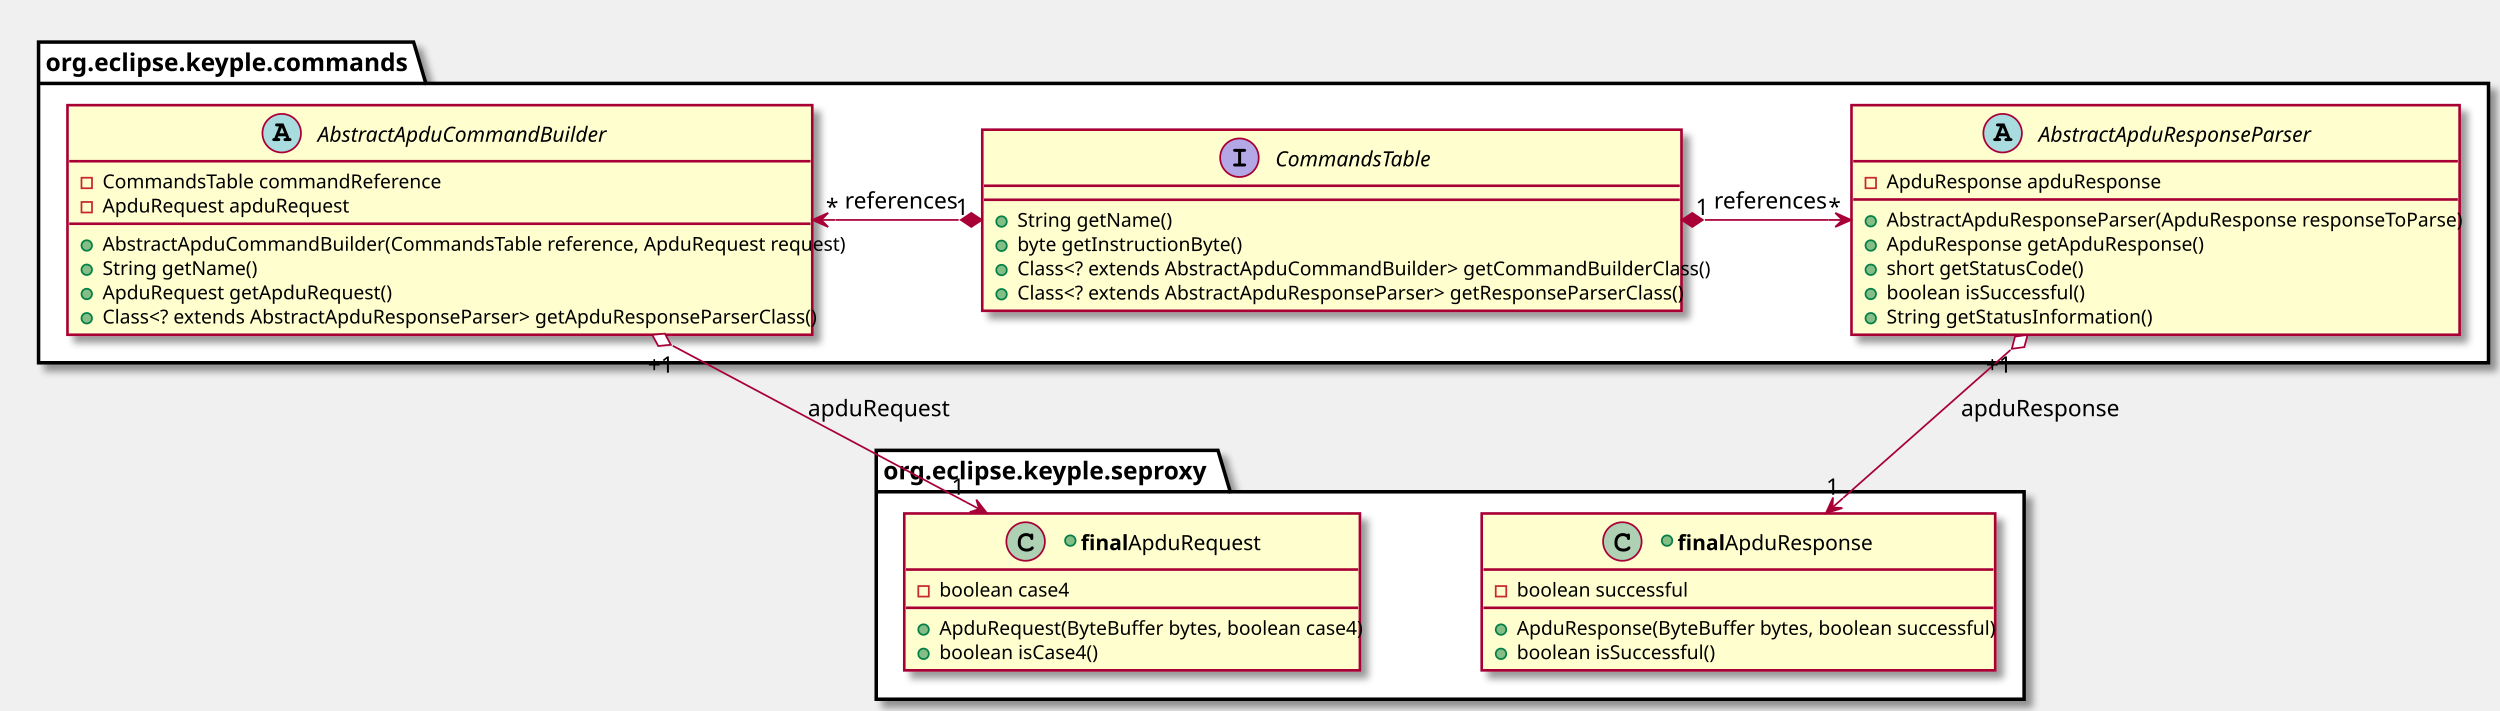
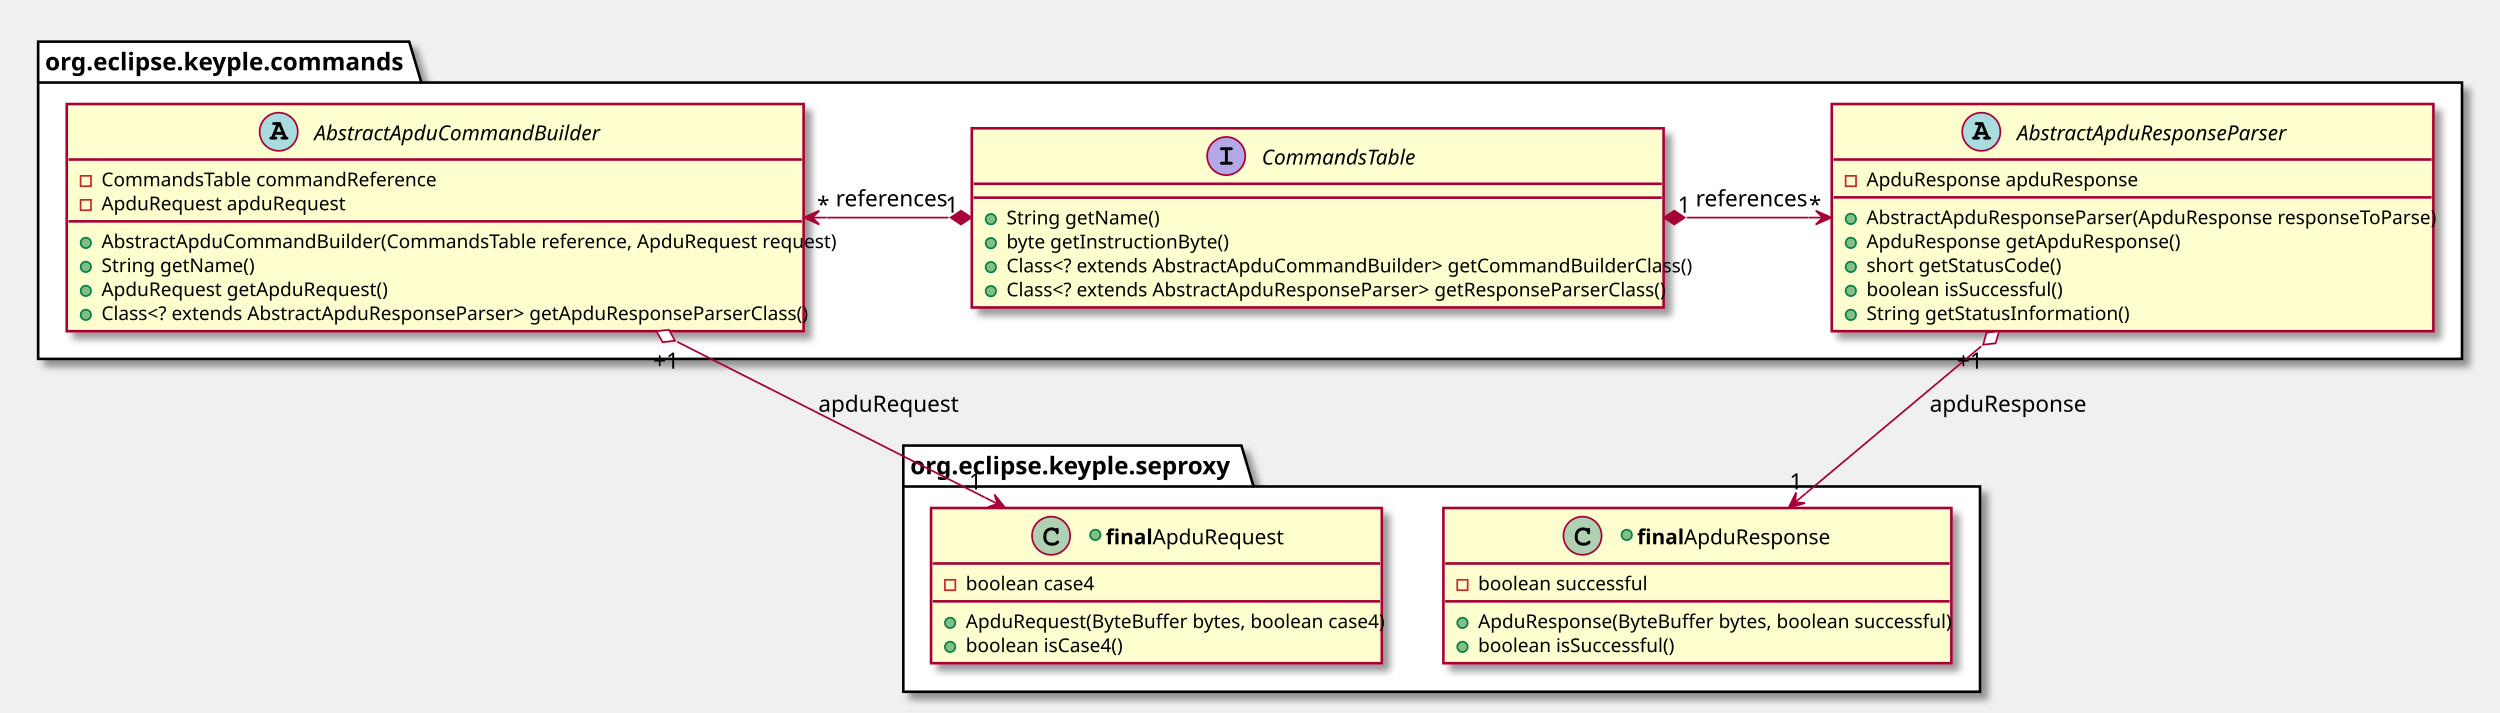
- <svg xmlns="http://www.w3.org/2000/svg" contentScriptType="application/ecmascript" contentStyleType="text/css" height="845.833px" preserveAspectRatio="none" style="width:2972px;height:845px;" version="1.1" viewBox="0 0 2972 845" width="2972.917px" zoomAndPan="magnify">
+ <svg xmlns="http://www.w3.org/2000/svg" contentScriptType="application/ecmascript" contentStyleType="text/css" height="856.25px" preserveAspectRatio="none" style="width:3004px;height:856px;" version="1.1" viewBox="0 0 3004 856" width="3004.167px" zoomAndPan="magnify">
  <defs>
-     <filter height="300%" id="fdqbxmc" width="300%" x="-1" y="-1">
+     <filter height="300%" id="f1ipxpp772u9nn" width="300%" x="-1" y="-1">
      <feGaussianBlur result="blurOut" stdDeviation="4.167" />
      <feColorMatrix in="blurOut" result="blurOut2" type="matrix" values="0 0 0 0 0 0 0 0 0 0 0 0 0 0 0 0 0 0 .4 0" />
      <feOffset dx="8.333" dy="8.333" in="blurOut2" result="blurOut3" />
      <feBlend in="SourceGraphic" in2="blurOut3" mode="normal" />
    </filter>
  </defs>
  <g>
-     <polygon fill="#FFFFFF" filter="url(#fdqbxmc)" points="1041.667,535.417,1447.917,535.417,1462.5,584.603,2406.25,584.603,2406.25,831.25,1041.667,831.25,1041.667,535.417" style="stroke: #000000; stroke-width: 4.167;" />
-     <line style="stroke: #000000; stroke-width: 4.167;" x1="1041.667" x2="1462.5" y1="584.603" y2="584.603" />
-     <text fill="#000000" font-family="sans-serif" font-size="29.167" font-weight="bold" lengthAdjust="spacingAndGlyphs" textLength="393.75" x="1050" y="569.861">org.eclipse.keyple.seproxy</text>
-     <polygon fill="#FFFFFF" filter="url(#fdqbxmc)" points="45.833,50,491.667,50,506.25,99.186,2958.333,99.186,2958.333,431.25,45.833,431.25,45.833,50" style="stroke: #000000; stroke-width: 4.167;" />
-     <line style="stroke: #000000; stroke-width: 4.167;" x1="45.833" x2="506.25" y1="99.186" y2="99.186" />
+     <polygon fill="#FFFFFF" filter="url(#f1ipxpp772u9nn)" points="1085.417,535.417,1491.667,535.417,1506.25,584.603,2379.167,584.603,2379.167,831.25,1085.417,831.25,1085.417,535.417" style="stroke: #000000; stroke-width: 3.125;" />
+     <line style="stroke: #000000; stroke-width: 3.125;" x1="1085.417" x2="1506.25" y1="584.603" y2="584.603" />
+     <text fill="#000000" font-family="sans-serif" font-size="29.167" font-weight="bold" lengthAdjust="spacingAndGlyphs" textLength="393.75" x="1093.75" y="569.861">org.eclipse.keyple.seproxy</text>
+     <polygon fill="#FFFFFF" filter="url(#f1ipxpp772u9nn)" points="45.833,50,491.667,50,506.25,99.186,2958.333,99.186,2958.333,431.25,45.833,431.25,45.833,50" style="stroke: #000000; stroke-width: 3.125;" />
+     <line style="stroke: #000000; stroke-width: 3.125;" x1="45.833" x2="506.25" y1="99.186" y2="99.186" />
    <text fill="#000000" font-family="sans-serif" font-size="29.167" font-weight="bold" lengthAdjust="spacingAndGlyphs" textLength="433.333" x="54.167" y="84.444">org.eclipse.keyple.commands</text>
-     <rect fill="#FEFECE" filter="url(#fdqbxmc)" height="186.475" style="stroke: #A80036; stroke-width: 3.125;" width="541.667" x="1075" y="610.417" />
-     <ellipse cx="1219.271" cy="643.75" fill="#ADD1B2" rx="22.917" ry="22.917" style="stroke: #A80036; stroke-width: 2.083;" />
-     <path d="M1225.033,635.156 Q1225.358,634.701 1225.749,634.473 Q1226.139,634.245 1226.595,634.245 Q1227.376,634.245 1227.865,634.782 Q1228.353,635.319 1228.353,636.588 L1228.353,639.616 Q1228.353,640.885 1227.865,641.439 Q1227.376,641.992 1226.595,641.992 Q1225.879,641.992 1225.456,641.569 Q1225.033,641.178 1224.805,640.104 Q1224.707,639.356 1224.316,638.965 Q1223.633,638.184 1222.363,637.728 Q1221.094,637.272 1219.792,637.272 Q1218.197,637.272 1216.878,637.956 Q1215.56,638.639 1214.534,640.202 Q1213.509,641.764 1213.509,643.913 L1213.509,646.191 Q1213.509,648.763 1215.365,650.472 Q1217.22,652.181 1220.54,652.181 Q1222.494,652.181 1223.861,651.66 Q1224.675,651.335 1225.553,650.423 Q1226.107,649.87 1226.416,649.707 Q1226.725,649.544 1227.148,649.544 Q1227.832,649.544 1228.369,650.081 Q1228.906,650.619 1228.906,651.335 Q1228.906,652.051 1228.19,652.897 Q1227.148,654.102 1225.488,654.785 Q1223.242,655.729 1220.54,655.729 Q1217.383,655.729 1214.876,654.427 Q1212.825,653.385 1211.393,651.156 Q1209.961,648.926 1209.961,646.256 L1209.961,643.848 Q1209.961,641.081 1211.247,638.688 Q1212.533,636.296 1214.811,635.01 Q1217.09,633.724 1219.661,633.724 Q1221.191,633.724 1222.542,634.066 Q1223.893,634.408 1225.033,635.156 Z " />
-     <ellipse cx="1272.396" cy="642.708" fill="#84BE84" rx="6.25" ry="6.25" style="stroke: #038048; stroke-width: 2.083;" />
-     <text fill="#000000" font-family="sans-serif" font-size="25" font-weight="bold" lengthAdjust="spacingAndGlyphs" textLength="50" x="1284.896" y="653.98">final</text>
-     <text fill="#000000" font-family="sans-serif" font-size="25" lengthAdjust="spacingAndGlyphs" textLength="156.25" x="1341.146" y="653.98">ApduRequest</text>
-     <line style="stroke: #A80036; stroke-width: 3.125;" x1="1077.083" x2="1614.583" y1="677.083" y2="677.083" />
-     <rect fill="none" height="12.5" style="stroke: #C82930; stroke-width: 2.083;" width="12.5" x="1091.667" y="696.704" />
-     <text fill="#000000" font-family="sans-serif" font-size="22.917" lengthAdjust="spacingAndGlyphs" textLength="147.917" x="1116.667" y="709.206">boolean case4</text>
-     <line style="stroke: #A80036; stroke-width: 3.125;" x1="1077.083" x2="1614.583" y1="722.575" y2="722.575" />
-     <ellipse cx="1097.917" cy="748.446" fill="#84BE84" rx="6.25" ry="6.25" style="stroke: #038048; stroke-width: 2.083;" />
-     <text fill="#000000" font-family="sans-serif" font-size="22.917" lengthAdjust="spacingAndGlyphs" textLength="487.5" x="1116.667" y="754.698">ApduRequest(ByteBuffer bytes, boolean case4)</text>
-     <ellipse cx="1097.917" cy="777.27" fill="#84BE84" rx="6.25" ry="6.25" style="stroke: #038048; stroke-width: 2.083;" />
-     <text fill="#000000" font-family="sans-serif" font-size="22.917" lengthAdjust="spacingAndGlyphs" textLength="183.333" x="1116.667" y="783.523">boolean isCase4()</text>
-     <rect fill="#FEFECE" filter="url(#fdqbxmc)" height="186.475" style="stroke: #A80036; stroke-width: 3.125;" width="610.417" x="1761.458" y="610.417" />
-     <ellipse cx="1928.646" cy="643.75" fill="#ADD1B2" rx="22.917" ry="22.917" style="stroke: #A80036; stroke-width: 2.083;" />
-     <path d="M1934.408,635.156 Q1934.733,634.701 1935.124,634.473 Q1935.514,634.245 1935.97,634.245 Q1936.751,634.245 1937.24,634.782 Q1937.728,635.319 1937.728,636.588 L1937.728,639.616 Q1937.728,640.885 1937.24,641.439 Q1936.751,641.992 1935.97,641.992 Q1935.254,641.992 1934.831,641.569 Q1934.408,641.178 1934.18,640.104 Q1934.082,639.356 1933.691,638.965 Q1933.008,638.184 1931.738,637.728 Q1930.469,637.272 1929.167,637.272 Q1927.572,637.272 1926.253,637.956 Q1924.935,638.639 1923.909,640.202 Q1922.884,641.764 1922.884,643.913 L1922.884,646.191 Q1922.884,648.763 1924.74,650.472 Q1926.595,652.181 1929.915,652.181 Q1931.869,652.181 1933.236,651.66 Q1934.05,651.335 1934.928,650.423 Q1935.482,649.87 1935.791,649.707 Q1936.1,649.544 1936.523,649.544 Q1937.207,649.544 1937.744,650.081 Q1938.281,650.619 1938.281,651.335 Q1938.281,652.051 1937.565,652.897 Q1936.523,654.102 1934.863,654.785 Q1932.617,655.729 1929.915,655.729 Q1926.758,655.729 1924.251,654.427 Q1922.2,653.385 1920.768,651.156 Q1919.336,648.926 1919.336,646.256 L1919.336,643.848 Q1919.336,641.081 1920.622,638.688 Q1921.908,636.296 1924.186,635.01 Q1926.465,633.724 1929.036,633.724 Q1930.566,633.724 1931.917,634.066 Q1933.268,634.408 1934.408,635.156 Z " />
-     <ellipse cx="1981.771" cy="642.708" fill="#84BE84" rx="6.25" ry="6.25" style="stroke: #038048; stroke-width: 2.083;" />
-     <text fill="#000000" font-family="sans-serif" font-size="25" font-weight="bold" lengthAdjust="spacingAndGlyphs" textLength="50" x="1994.271" y="653.98">final</text>
-     <text fill="#000000" font-family="sans-serif" font-size="25" lengthAdjust="spacingAndGlyphs" textLength="179.167" x="2050.521" y="653.98">ApduResponse</text>
-     <line style="stroke: #A80036; stroke-width: 3.125;" x1="1763.542" x2="2369.792" y1="677.083" y2="677.083" />
-     <rect fill="none" height="12.5" style="stroke: #C82930; stroke-width: 2.083;" width="12.5" x="1778.125" y="696.704" />
-     <text fill="#000000" font-family="sans-serif" font-size="22.917" lengthAdjust="spacingAndGlyphs" textLength="197.917" x="1803.125" y="709.206">boolean successful</text>
-     <line style="stroke: #A80036; stroke-width: 3.125;" x1="1763.542" x2="2369.792" y1="722.575" y2="722.575" />
-     <ellipse cx="1784.375" cy="748.446" fill="#84BE84" rx="6.25" ry="6.25" style="stroke: #038048; stroke-width: 2.083;" />
-     <text fill="#000000" font-family="sans-serif" font-size="22.917" lengthAdjust="spacingAndGlyphs" textLength="556.25" x="1803.125" y="754.698">ApduResponse(ByteBuffer bytes, boolean successful)</text>
-     <ellipse cx="1784.375" cy="777.27" fill="#84BE84" rx="6.25" ry="6.25" style="stroke: #038048; stroke-width: 2.083;" />
-     <text fill="#000000" font-family="sans-serif" font-size="22.917" lengthAdjust="spacingAndGlyphs" textLength="233.333" x="1803.125" y="783.523">boolean isSuccessful()</text>
-     <rect fill="#FEFECE" filter="url(#fdqbxmc)" height="272.949" style="stroke: #A80036; stroke-width: 3.125;" width="885.417" x="80.208" y="125" />
+     <rect fill="#FEFECE" filter="url(#f1ipxpp772u9nn)" height="186.475" id="ApduRequest" style="stroke: #A80036; stroke-width: 3.125;" width="541.667" x="1118.75" y="610.417" />
+     <ellipse cx="1263.021" cy="643.75" fill="#ADD1B2" rx="22.917" ry="22.917" style="stroke: #A80036; stroke-width: 2.083;" />
+     <path d="M1268.783,635.156 Q1269.108,634.701 1269.499,634.473 Q1269.889,634.245 1270.345,634.245 Q1271.126,634.245 1271.615,634.782 Q1272.103,635.319 1272.103,636.588 L1272.103,639.616 Q1272.103,640.885 1271.615,641.439 Q1271.126,641.992 1270.345,641.992 Q1269.629,641.992 1269.206,641.569 Q1268.783,641.178 1268.555,640.104 Q1268.457,639.356 1268.066,638.965 Q1267.383,638.184 1266.113,637.728 Q1264.844,637.272 1263.542,637.272 Q1261.947,637.272 1260.628,637.956 Q1259.31,638.639 1258.284,640.202 Q1257.259,641.764 1257.259,643.913 L1257.259,646.191 Q1257.259,648.763 1259.115,650.472 Q1260.97,652.181 1264.29,652.181 Q1266.244,652.181 1267.611,651.66 Q1268.425,651.335 1269.303,650.423 Q1269.857,649.87 1270.166,649.707 Q1270.475,649.544 1270.898,649.544 Q1271.582,649.544 1272.119,650.081 Q1272.656,650.619 1272.656,651.335 Q1272.656,652.051 1271.94,652.897 Q1270.898,654.102 1269.238,654.785 Q1266.992,655.729 1264.29,655.729 Q1261.133,655.729 1258.626,654.427 Q1256.575,653.385 1255.143,651.156 Q1253.711,648.926 1253.711,646.256 L1253.711,643.848 Q1253.711,641.081 1254.997,638.688 Q1256.283,636.296 1258.561,635.01 Q1260.84,633.724 1263.411,633.724 Q1264.941,633.724 1266.292,634.066 Q1267.643,634.408 1268.783,635.156 Z " />
+     <ellipse cx="1316.146" cy="642.708" fill="#84BE84" rx="6.25" ry="6.25" style="stroke: #038048; stroke-width: 2.083;" />
+     <text fill="#000000" font-family="sans-serif" font-size="25" font-weight="bold" lengthAdjust="spacingAndGlyphs" textLength="50" x="1328.646" y="653.98">final</text>
+     <text fill="#000000" font-family="sans-serif" font-size="25" lengthAdjust="spacingAndGlyphs" textLength="156.25" x="1384.896" y="653.98">ApduRequest</text>
+     <line style="stroke: #A80036; stroke-width: 3.125;" x1="1120.833" x2="1658.333" y1="677.083" y2="677.083" />
+     <rect fill="none" height="12.5" style="stroke: #C82930; stroke-width: 2.083;" width="12.5" x="1135.417" y="696.704" />
+     <text fill="#000000" font-family="sans-serif" font-size="22.917" lengthAdjust="spacingAndGlyphs" textLength="147.917" x="1160.417" y="709.206">boolean case4</text>
+     <line style="stroke: #A80036; stroke-width: 3.125;" x1="1120.833" x2="1658.333" y1="722.575" y2="722.575" />
+     <ellipse cx="1141.667" cy="748.446" fill="#84BE84" rx="6.25" ry="6.25" style="stroke: #038048; stroke-width: 2.083;" />
+     <text fill="#000000" font-family="sans-serif" font-size="22.917" lengthAdjust="spacingAndGlyphs" textLength="487.5" x="1160.417" y="754.698">ApduRequest(ByteBuffer bytes, boolean case4)</text>
+     <ellipse cx="1141.667" cy="777.27" fill="#84BE84" rx="6.25" ry="6.25" style="stroke: #038048; stroke-width: 2.083;" />
+     <text fill="#000000" font-family="sans-serif" font-size="22.917" lengthAdjust="spacingAndGlyphs" textLength="183.333" x="1160.417" y="783.523">boolean isCase4()</text>
+     <rect fill="#FEFECE" filter="url(#f1ipxpp772u9nn)" height="186.475" id="ApduResponse" style="stroke: #A80036; stroke-width: 3.125;" width="610.417" x="1734.375" y="610.417" />
+     <ellipse cx="1901.562" cy="643.75" fill="#ADD1B2" rx="22.917" ry="22.917" style="stroke: #A80036; stroke-width: 2.083;" />
+     <path d="M1907.324,635.156 Q1907.65,634.701 1908.04,634.473 Q1908.431,634.245 1908.887,634.245 Q1909.668,634.245 1910.156,634.782 Q1910.645,635.319 1910.645,636.588 L1910.645,639.616 Q1910.645,640.885 1910.156,641.439 Q1909.668,641.992 1908.887,641.992 Q1908.171,641.992 1907.747,641.569 Q1907.324,641.178 1907.096,640.104 Q1906.999,639.356 1906.608,638.965 Q1905.925,638.184 1904.655,637.728 Q1903.385,637.272 1902.083,637.272 Q1900.488,637.272 1899.17,637.956 Q1897.852,638.639 1896.826,640.202 Q1895.801,641.764 1895.801,643.913 L1895.801,646.191 Q1895.801,648.763 1897.656,650.472 Q1899.512,652.181 1902.832,652.181 Q1904.785,652.181 1906.152,651.66 Q1906.966,651.335 1907.845,650.423 Q1908.398,649.87 1908.708,649.707 Q1909.017,649.544 1909.44,649.544 Q1910.124,649.544 1910.661,650.081 Q1911.198,650.619 1911.198,651.335 Q1911.198,652.051 1910.482,652.897 Q1909.44,654.102 1907.78,654.785 Q1905.534,655.729 1902.832,655.729 Q1899.675,655.729 1897.168,654.427 Q1895.117,653.385 1893.685,651.156 Q1892.253,648.926 1892.253,646.256 L1892.253,643.848 Q1892.253,641.081 1893.538,638.688 Q1894.824,636.296 1897.103,635.01 Q1899.381,633.724 1901.953,633.724 Q1903.483,633.724 1904.834,634.066 Q1906.185,634.408 1907.324,635.156 Z " />
+     <ellipse cx="1954.688" cy="642.708" fill="#84BE84" rx="6.25" ry="6.25" style="stroke: #038048; stroke-width: 2.083;" />
+     <text fill="#000000" font-family="sans-serif" font-size="25" font-weight="bold" lengthAdjust="spacingAndGlyphs" textLength="50" x="1967.188" y="653.98">final</text>
+     <text fill="#000000" font-family="sans-serif" font-size="25" lengthAdjust="spacingAndGlyphs" textLength="179.167" x="2023.438" y="653.98">ApduResponse</text>
+     <line style="stroke: #A80036; stroke-width: 3.125;" x1="1736.458" x2="2342.708" y1="677.083" y2="677.083" />
+     <rect fill="none" height="12.5" style="stroke: #C82930; stroke-width: 2.083;" width="12.5" x="1751.042" y="696.704" />
+     <text fill="#000000" font-family="sans-serif" font-size="22.917" lengthAdjust="spacingAndGlyphs" textLength="197.917" x="1776.042" y="709.206">boolean successful</text>
+     <line style="stroke: #A80036; stroke-width: 3.125;" x1="1736.458" x2="2342.708" y1="722.575" y2="722.575" />
+     <ellipse cx="1757.292" cy="748.446" fill="#84BE84" rx="6.25" ry="6.25" style="stroke: #038048; stroke-width: 2.083;" />
+     <text fill="#000000" font-family="sans-serif" font-size="22.917" lengthAdjust="spacingAndGlyphs" textLength="556.25" x="1776.042" y="754.698">ApduResponse(ByteBuffer bytes, boolean successful)</text>
+     <ellipse cx="1757.292" cy="777.27" fill="#84BE84" rx="6.25" ry="6.25" style="stroke: #038048; stroke-width: 2.083;" />
+     <text fill="#000000" font-family="sans-serif" font-size="22.917" lengthAdjust="spacingAndGlyphs" textLength="233.333" x="1776.042" y="783.523">boolean isSuccessful()</text>
+     <rect fill="#FEFECE" filter="url(#f1ipxpp772u9nn)" height="272.949" id="AbstractApduCommandBuilder" style="stroke: #A80036; stroke-width: 3.125;" width="885.417" x="80.208" y="125" />
    <ellipse cx="334.896" cy="158.333" fill="#A9DCDF" rx="22.917" ry="22.917" style="stroke: #A80036; stroke-width: 2.083;" />
    <path d="M339.453,162.012 L330.827,162.012 L329.948,164.16 L330.827,164.16 Q332.096,164.16 332.65,164.648 Q333.203,165.137 333.203,165.951 Q333.203,166.732 332.65,167.22 Q332.096,167.708 330.827,167.708 L326.042,167.708 Q324.772,167.708 324.235,167.22 Q323.698,166.732 323.698,165.918 Q323.698,165.137 324.268,164.632 Q324.837,164.128 326.139,164.16 L331.706,150.293 L329.394,150.293 Q328.125,150.293 327.572,149.805 Q327.018,149.316 327.018,148.503 Q327.018,147.721 327.572,147.233 Q328.125,146.745 329.394,146.745 L337.044,146.745 L344.108,164.16 Q345.345,164.16 345.736,164.453 Q346.55,165.006 346.55,165.951 Q346.55,166.732 346.012,167.22 Q345.475,167.708 344.206,167.708 L339.421,167.708 Q338.151,167.708 337.598,167.22 Q337.044,166.732 337.044,165.918 Q337.044,165.137 337.598,164.648 Q338.151,164.16 339.421,164.16 L340.3,164.16 L339.453,162.012 Z M337.956,158.464 L335.124,151.432 L332.259,158.464 L337.956,158.464 Z " />
    <text fill="#000000" font-family="sans-serif" font-size="25" font-style="italic" lengthAdjust="spacingAndGlyphs" textLength="358.333" x="377.604" y="168.563">AbstractApduCommandBuilder</text>
    <line style="stroke: #A80036; stroke-width: 3.125;" x1="82.292" x2="963.542" y1="191.667" y2="191.667" />
    <rect fill="none" height="12.5" style="stroke: #C82930; stroke-width: 2.083;" width="12.5" x="96.875" y="211.287" />
    <text fill="#000000" font-family="sans-serif" font-size="22.917" lengthAdjust="spacingAndGlyphs" textLength="372.917" x="121.875" y="223.79">CommandsTable commandReference</text>
    <rect fill="none" height="12.5" style="stroke: #C82930; stroke-width: 2.083;" width="12.5" x="96.875" y="240.112" />
    <text fill="#000000" font-family="sans-serif" font-size="22.917" lengthAdjust="spacingAndGlyphs" textLength="277.083" x="121.875" y="252.614">ApduRequest apduRequest</text>
    <line style="stroke: #A80036; stroke-width: 3.125;" x1="82.292" x2="963.542" y1="265.983" y2="265.983" />
    <ellipse cx="103.125" cy="291.854" fill="#84BE84" rx="6.25" ry="6.25" style="stroke: #038048; stroke-width: 2.083;" />
    <text fill="#000000" font-family="sans-serif" font-size="22.917" lengthAdjust="spacingAndGlyphs" textLength="829.167" x="121.875" y="298.106">AbstractApduCommandBuilder(CommandsTable reference, ApduRequest request)</text>
    <ellipse cx="103.125" cy="320.679" fill="#84BE84" rx="6.25" ry="6.25" style="stroke: #038048; stroke-width: 2.083;" />
    <text fill="#000000" font-family="sans-serif" font-size="22.917" lengthAdjust="spacingAndGlyphs" textLength="168.75" x="121.875" y="326.931">String getName()</text>
    <ellipse cx="103.125" cy="349.504" fill="#84BE84" rx="6.25" ry="6.25" style="stroke: #038048; stroke-width: 2.083;" />
    <text fill="#000000" font-family="sans-serif" font-size="22.917" lengthAdjust="spacingAndGlyphs" textLength="329.167" x="121.875" y="355.756">ApduRequest getApduRequest()</text>
    <ellipse cx="103.125" cy="378.329" fill="#84BE84" rx="6.25" ry="6.25" style="stroke: #038048; stroke-width: 2.083;" />
    <text fill="#000000" font-family="sans-serif" font-size="22.917" lengthAdjust="spacingAndGlyphs" textLength="831.25" x="121.875" y="384.58">Class&lt;? extends AbstractApduResponseParser&gt; getApduResponseParserClass()</text>
-     <rect fill="#FEFECE" filter="url(#fdqbxmc)" height="272.949" style="stroke: #A80036; stroke-width: 3.125;" width="722.917" x="2201.042" y="125" />
+     <rect fill="#FEFECE" filter="url(#f1ipxpp772u9nn)" height="272.949" id="AbstractApduResponseParser" style="stroke: #A80036; stroke-width: 3.125;" width="722.917" x="2201.042" y="125" />
    <ellipse cx="2380.729" cy="158.333" fill="#A9DCDF" rx="22.917" ry="22.917" style="stroke: #A80036; stroke-width: 2.083;" />
    <path d="M2385.287,162.012 L2376.66,162.012 L2375.781,164.16 L2376.66,164.16 Q2377.93,164.16 2378.483,164.648 Q2379.037,165.137 2379.037,165.951 Q2379.037,166.732 2378.483,167.22 Q2377.93,167.708 2376.66,167.708 L2371.875,167.708 Q2370.606,167.708 2370.068,167.22 Q2369.531,166.732 2369.531,165.918 Q2369.531,165.137 2370.101,164.632 Q2370.671,164.128 2371.973,164.16 L2377.539,150.293 L2375.228,150.293 Q2373.958,150.293 2373.405,149.805 Q2372.852,149.316 2372.852,148.503 Q2372.852,147.721 2373.405,147.233 Q2373.958,146.745 2375.228,146.745 L2382.878,146.745 L2389.941,164.16 Q2391.178,164.16 2391.569,164.453 Q2392.383,165.006 2392.383,165.951 Q2392.383,166.732 2391.846,167.22 Q2391.309,167.708 2390.039,167.708 L2385.254,167.708 Q2383.984,167.708 2383.431,167.22 Q2382.878,166.732 2382.878,165.918 Q2382.878,165.137 2383.431,164.648 Q2383.984,164.16 2385.254,164.16 L2386.133,164.16 L2385.287,162.012 Z M2383.789,158.464 L2380.957,151.432 L2378.092,158.464 L2383.789,158.464 Z " />
    <text fill="#000000" font-family="sans-serif" font-size="25" font-style="italic" lengthAdjust="spacingAndGlyphs" textLength="345.833" x="2423.438" y="168.563">AbstractApduResponseParser</text>
    <line style="stroke: #A80036; stroke-width: 3.125;" x1="2203.125" x2="2921.875" y1="191.667" y2="191.667" />
    <rect fill="none" height="12.5" style="stroke: #C82930; stroke-width: 2.083;" width="12.5" x="2217.708" y="211.287" />
    <text fill="#000000" font-family="sans-serif" font-size="22.917" lengthAdjust="spacingAndGlyphs" textLength="314.583" x="2242.708" y="223.79">ApduResponse apduResponse</text>
    <line style="stroke: #A80036; stroke-width: 3.125;" x1="2203.125" x2="2921.875" y1="237.158" y2="237.158" />
    <ellipse cx="2223.958" cy="263.029" fill="#84BE84" rx="6.25" ry="6.25" style="stroke: #038048; stroke-width: 2.083;" />
    <text fill="#000000" font-family="sans-serif" font-size="22.917" lengthAdjust="spacingAndGlyphs" textLength="668.75" x="2242.708" y="269.281">AbstractApduResponseParser(ApduResponse responseToParse)</text>
    <ellipse cx="2223.958" cy="291.854" fill="#84BE84" rx="6.25" ry="6.25" style="stroke: #038048; stroke-width: 2.083;" />
    <text fill="#000000" font-family="sans-serif" font-size="22.917" lengthAdjust="spacingAndGlyphs" textLength="366.667" x="2242.708" y="298.106">ApduResponse getApduResponse()</text>
    <ellipse cx="2223.958" cy="320.679" fill="#84BE84" rx="6.25" ry="6.25" style="stroke: #038048; stroke-width: 2.083;" />
    <text fill="#000000" font-family="sans-serif" font-size="22.917" lengthAdjust="spacingAndGlyphs" textLength="222.917" x="2242.708" y="326.931">short getStatusCode()</text>
    <ellipse cx="2223.958" cy="349.504" fill="#84BE84" rx="6.25" ry="6.25" style="stroke: #038048; stroke-width: 2.083;" />
    <text fill="#000000" font-family="sans-serif" font-size="22.917" lengthAdjust="spacingAndGlyphs" textLength="233.333" x="2242.708" y="355.756">boolean isSuccessful()</text>
    <ellipse cx="2223.958" cy="378.329" fill="#84BE84" rx="6.25" ry="6.25" style="stroke: #038048; stroke-width: 2.083;" />
    <text fill="#000000" font-family="sans-serif" font-size="22.917" lengthAdjust="spacingAndGlyphs" textLength="287.5" x="2242.708" y="384.58">String getStatusInformation()</text>
-     <rect fill="#FEFECE" filter="url(#fdqbxmc)" height="215.299" style="stroke: #A80036; stroke-width: 3.125;" width="831.25" x="1167.708" y="154.167" />
+     <rect fill="#FEFECE" filter="url(#f1ipxpp772u9nn)" height="215.299" id="CommandsTable" style="stroke: #A80036; stroke-width: 3.125;" width="831.25" x="1167.708" y="154.167" />
    <ellipse cx="1473.438" cy="187.5" fill="#B4A7E5" rx="22.917" ry="22.917" style="stroke: #A80036; stroke-width: 2.083;" />
    <path d="M1475.423,180.501 L1475.423,194.369 L1479.004,194.369 Q1480.273,194.369 1480.827,194.857 Q1481.38,195.345 1481.38,196.159 Q1481.38,196.94 1480.827,197.428 Q1480.273,197.917 1479.004,197.917 L1468.294,197.917 Q1467.025,197.917 1466.471,197.428 Q1465.918,196.94 1465.918,196.126 Q1465.918,195.345 1466.471,194.857 Q1467.025,194.369 1468.294,194.369 L1471.875,194.369 L1471.875,180.501 L1468.294,180.501 Q1467.025,180.501 1466.471,180.013 Q1465.918,179.525 1465.918,178.711 Q1465.918,177.93 1466.471,177.441 Q1467.025,176.953 1468.294,176.953 L1479.004,176.953 Q1480.273,176.953 1480.827,177.441 Q1481.38,177.93 1481.38,178.711 Q1481.38,179.525 1480.827,180.013 Q1480.273,180.501 1479.004,180.501 L1475.423,180.501 Z " />
    <text fill="#000000" font-family="sans-serif" font-size="25" font-style="italic" lengthAdjust="spacingAndGlyphs" textLength="202.083" x="1516.146" y="197.73">CommandsTable</text>
    <line style="stroke: #A80036; stroke-width: 3.125;" x1="1169.792" x2="1996.875" y1="220.833" y2="220.833" />
    <line style="stroke: #A80036; stroke-width: 3.125;" x1="1169.792" x2="1996.875" y1="237.5" y2="237.5" />
    <ellipse cx="1190.625" cy="263.371" fill="#84BE84" rx="6.25" ry="6.25" style="stroke: #038048; stroke-width: 2.083;" />
    <text fill="#000000" font-family="sans-serif" font-size="22.917" lengthAdjust="spacingAndGlyphs" textLength="168.75" x="1209.375" y="269.623">String getName()</text>
    <ellipse cx="1190.625" cy="292.196" fill="#84BE84" rx="6.25" ry="6.25" style="stroke: #038048; stroke-width: 2.083;" />
    <text fill="#000000" font-family="sans-serif" font-size="22.917" lengthAdjust="spacingAndGlyphs" textLength="247.917" x="1209.375" y="298.448">byte getInstructionByte()</text>
    <ellipse cx="1190.625" cy="321.021" fill="#84BE84" rx="6.25" ry="6.25" style="stroke: #038048; stroke-width: 2.083;" />
    <text fill="#000000" font-family="sans-serif" font-size="22.917" lengthAdjust="spacingAndGlyphs" textLength="772.917" x="1209.375" y="327.272">Class&lt;? extends AbstractApduCommandBuilder&gt; getCommandBuilderClass()</text>
    <ellipse cx="1190.625" cy="349.845" fill="#84BE84" rx="6.25" ry="6.25" style="stroke: #038048; stroke-width: 2.083;" />
    <text fill="#000000" font-family="sans-serif" font-size="22.917" lengthAdjust="spacingAndGlyphs" textLength="777.083" x="1209.375" y="356.097">Class&lt;? extends AbstractApduResponseParser&gt; getResponseParserClass()</text>
-     <path d="M993.183,261.458 C1041.881,261.458 1091.263,261.458 1139.654,261.458 " fill="none" style="stroke: #A80036; stroke-width: 2.083;" />
+     <path d="M993.183,261.458 C1041.881,261.458 1091.263,261.458 1139.654,261.458 " fill="none" id="AbstractApduCommandBuilder-CommandsTable" style="stroke: #A80036; stroke-width: 2.083;" />
    <polygon fill="#A80036" points="1167.221,261.458,1154.721,253.125,1142.221,261.458,1154.721,269.792,1167.221,261.458" style="stroke: #A80036; stroke-width: 2.083;" />
    <polygon fill="#A80036" points="965.717,261.458,984.467,269.792,976.133,261.458,984.467,253.125,965.717,261.458" style="stroke: #A80036; stroke-width: 2.083;" />
    <line style="stroke: #A80036; stroke-width: 2.083;" x1="976.133" x2="992.8" y1="261.458" y2="261.458" />
    <text fill="#000000" font-family="sans-serif" font-size="27.083" lengthAdjust="spacingAndGlyphs" textLength="125" x="1004.167" y="247.906">references</text>
    <text fill="#000000" font-family="sans-serif" font-size="27.083" lengthAdjust="spacingAndGlyphs" textLength="10.417" x="981.817" y="255.653">*</text>
    <text fill="#000000" font-family="sans-serif" font-size="27.083" lengthAdjust="spacingAndGlyphs" textLength="14.583" x="1136.098" y="255.589">1</text>
-     <path d="M2026.844,261.458 C2075.673,261.458 2125.125,261.458 2173.208,261.458 " fill="none" style="stroke: #A80036; stroke-width: 2.083;" />
+     <path d="M2026.844,261.458 C2075.673,261.458 2125.125,261.458 2173.208,261.458 " fill="none" id="CommandsTable-AbstractApduResponseParser" style="stroke: #A80036; stroke-width: 2.083;" />
    <polygon fill="#A80036" points="2200.562,261.458,2181.812,253.125,2190.146,261.458,2181.812,269.792,2200.562,261.458" style="stroke: #A80036; stroke-width: 2.083;" />
    <line style="stroke: #A80036; stroke-width: 2.083;" x1="2190.146" x2="2173.479" y1="261.458" y2="261.458" />
    <polygon fill="#A80036" points="1999.298,261.458,2011.798,269.792,2024.298,261.458,2011.798,253.125,1999.298,261.458" style="stroke: #A80036; stroke-width: 2.083;" />
    <text fill="#000000" font-family="sans-serif" font-size="27.083" lengthAdjust="spacingAndGlyphs" textLength="125" x="2037.5" y="247.906">references</text>
    <text fill="#000000" font-family="sans-serif" font-size="27.083" lengthAdjust="spacingAndGlyphs" textLength="14.583" x="2015.831" y="255.589">1</text>
    <text fill="#000000" font-family="sans-serif" font-size="27.083" lengthAdjust="spacingAndGlyphs" textLength="10.417" x="2173.51" y="255.5">*</text>
-     <path d="M799.869,411.133 C914.515,472.229 1044.815,541.667 1149.362,597.381 " fill="none" style="stroke: #A80036; stroke-width: 2.083;" />
-     <polygon fill="#A80036" points="1173.306,610.142,1160.679,593.969,1164.114,605.243,1152.84,608.677,1173.306,610.142" style="stroke: #A80036; stroke-width: 2.083;" />
-     <line style="stroke: #A80036; stroke-width: 2.083;" x1="1164.114" x2="1149.404" y1="605.243" y2="597.403" />
-     <polygon fill="#FFFFFF" points="775.41,398.098,782.522,411.331,797.473,409.856,790.361,396.623,775.41,398.098" style="stroke: #A80036; stroke-width: 2.083;" />
-     <text fill="#000000" font-family="sans-serif" font-size="27.083" lengthAdjust="spacingAndGlyphs" textLength="158.333" x="960.417" y="494.781">apduRequest</text>
-     <text fill="#000000" font-family="sans-serif" font-size="27.083" lengthAdjust="spacingAndGlyphs" textLength="31.25" x="770.068" y="443.019">+1</text>
-     <text fill="#000000" font-family="sans-serif" font-size="27.083" lengthAdjust="spacingAndGlyphs" textLength="14.583" x="1131.188" y="588.108">1</text>
-     <path d="M2390.021,416.09 C2324.625,473.933 2251.479,538.625 2191.312,591.831 " fill="none" style="stroke: #A80036; stroke-width: 2.083;" />
-     <polygon fill="#A80036" points="2170.625,610.142,2190.19,603.959,2178.427,603.24,2179.146,591.476,2170.625,610.142" style="stroke: #A80036; stroke-width: 2.083;" />
-     <line style="stroke: #A80036; stroke-width: 2.083;" x1="2178.427" x2="2190.906" y1="603.24" y2="592.198" />
-     <polygon fill="#FFFFFF" points="2410.354,398.098,2395.47,400.139,2391.63,414.663,2406.514,412.622,2410.354,398.098" style="stroke: #A80036; stroke-width: 2.083;" />
-     <text fill="#000000" font-family="sans-serif" font-size="27.083" lengthAdjust="spacingAndGlyphs" textLength="179.167" x="2331.25" y="494.781">apduResponse</text>
-     <text fill="#000000" font-family="sans-serif" font-size="27.083" lengthAdjust="spacingAndGlyphs" textLength="31.25" x="2360.754" y="443.019">+1</text>
-     <text fill="#000000" font-family="sans-serif" font-size="27.083" lengthAdjust="spacingAndGlyphs" textLength="14.583" x="2170.844" y="588.108">1</text>
+     <path d="M813.779,410.721 C934.952,472.035 1072.848,541.812 1183.31,597.706 " fill="none" id="AbstractApduCommandBuilder-ApduRequest" style="stroke: #A80036; stroke-width: 2.083;" />
+     <polygon fill="#A80036" points="1207.883,610.142,1194.916,594.24,1198.589,605.438,1187.391,609.111,1207.883,610.142" style="stroke: #A80036; stroke-width: 2.083;" />
+     <line style="stroke: #A80036; stroke-width: 2.083;" x1="1198.589" x2="1183.718" y1="605.438" y2="597.913" />
+     <polygon fill="#FFFFFF" points="788.835,398.098,796.226,411.177,811.142,409.386,803.751,396.306,788.835,398.098" style="stroke: #A80036; stroke-width: 2.083;" />
+     <text fill="#000000" font-family="sans-serif" font-size="27.083" lengthAdjust="spacingAndGlyphs" textLength="158.333" x="983.333" y="494.781">apduRequest</text>
+     <text fill="#000000" font-family="sans-serif" font-size="27.083" lengthAdjust="spacingAndGlyphs" textLength="31.25" x="784.961" y="443.019">+1</text>
+     <text fill="#000000" font-family="sans-serif" font-size="27.083" lengthAdjust="spacingAndGlyphs" textLength="14.583" x="1164.361" y="588.108">1</text>
+     <path d="M2380.604,416.09 C2311.333,474.185 2233.812,539.19 2170.208,592.527 " fill="none" id="AbstractApduResponseParser-ApduResponse" style="stroke: #A80036; stroke-width: 2.083;" />
+     <polygon fill="#A80036" points="2149.208,610.142,2168.928,604.473,2157.188,603.446,2158.215,591.706,2149.208,610.142" style="stroke: #A80036; stroke-width: 2.083;" />
+     <line style="stroke: #A80036; stroke-width: 2.083;" x1="2157.188" x2="2169.969" y1="603.446" y2="592.737" />
+     <polygon fill="#FFFFFF" points="2402.062,398.098,2387.13,399.749,2382.911,414.167,2397.843,412.516,2402.062,398.098" style="stroke: #A80036; stroke-width: 2.083;" />
+     <text fill="#000000" font-family="sans-serif" font-size="27.083" lengthAdjust="spacingAndGlyphs" textLength="179.167" x="2318.75" y="494.781">apduResponse</text>
+     <text fill="#000000" font-family="sans-serif" font-size="27.083" lengthAdjust="spacingAndGlyphs" textLength="31.25" x="2351.556" y="443.019">+1</text>
+     <text fill="#000000" font-family="sans-serif" font-size="27.083" lengthAdjust="spacingAndGlyphs" textLength="14.583" x="2150.295" y="588.108">1</text>
  </g>
</svg>
